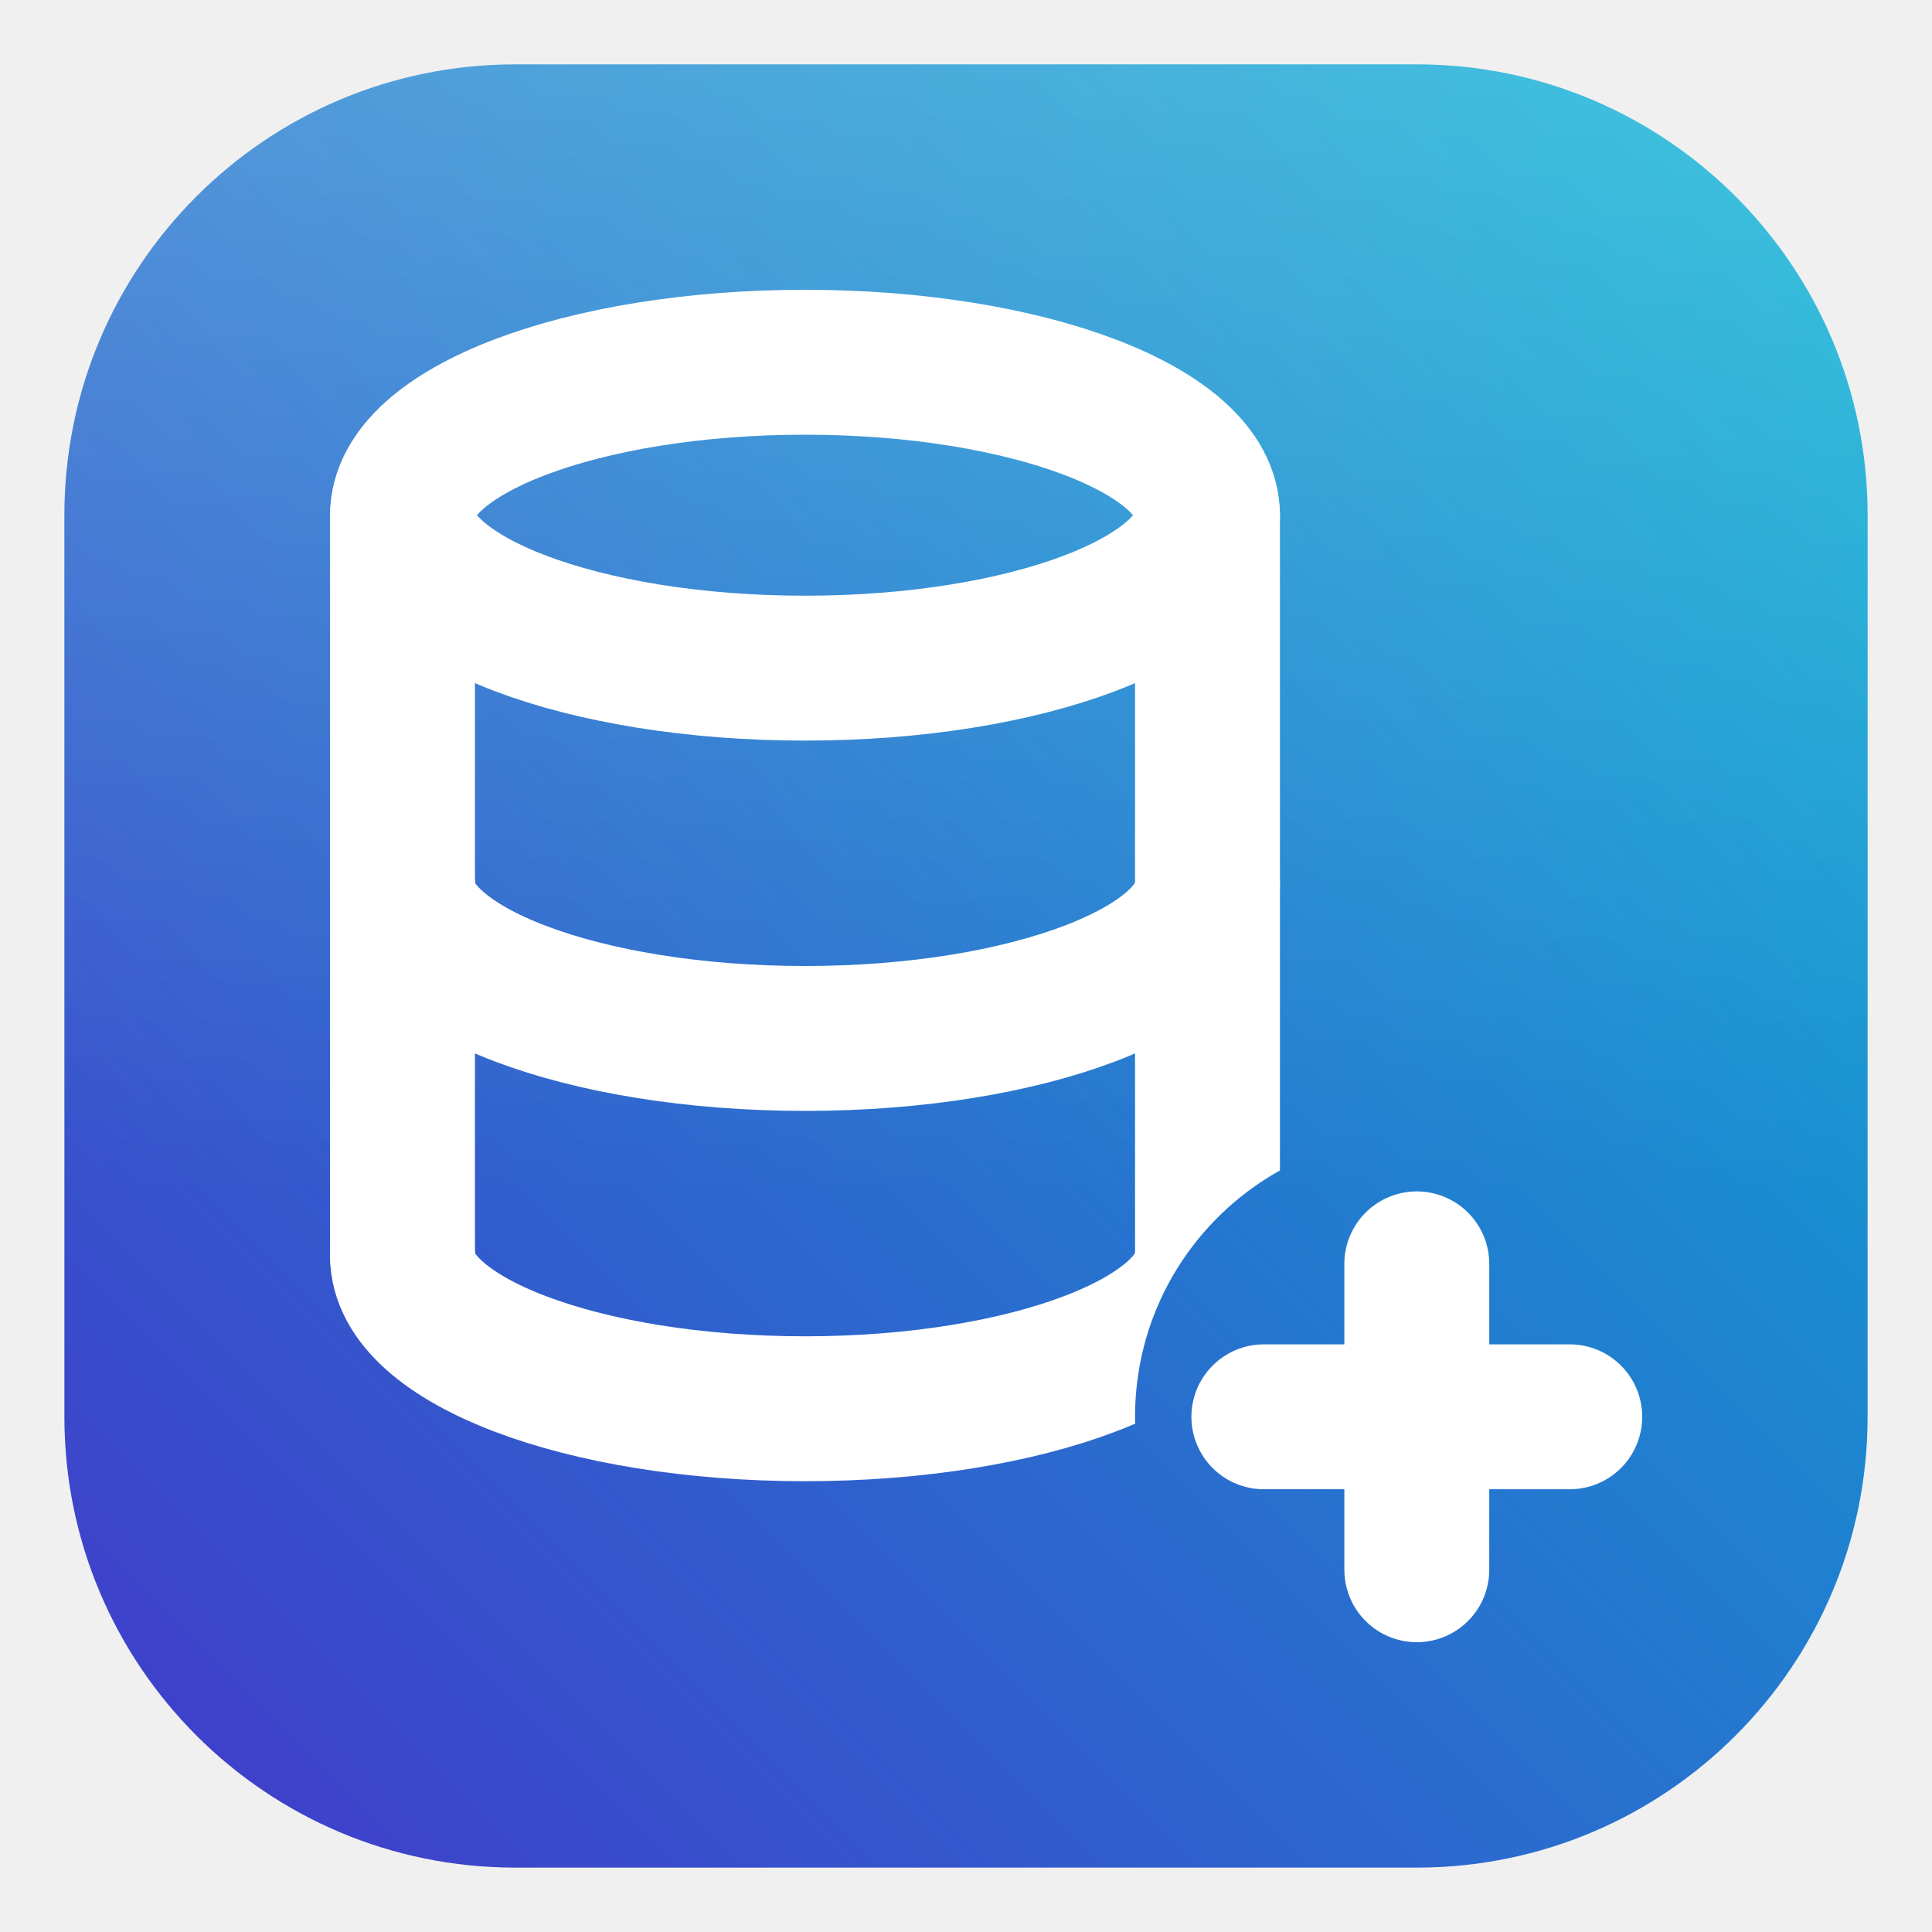
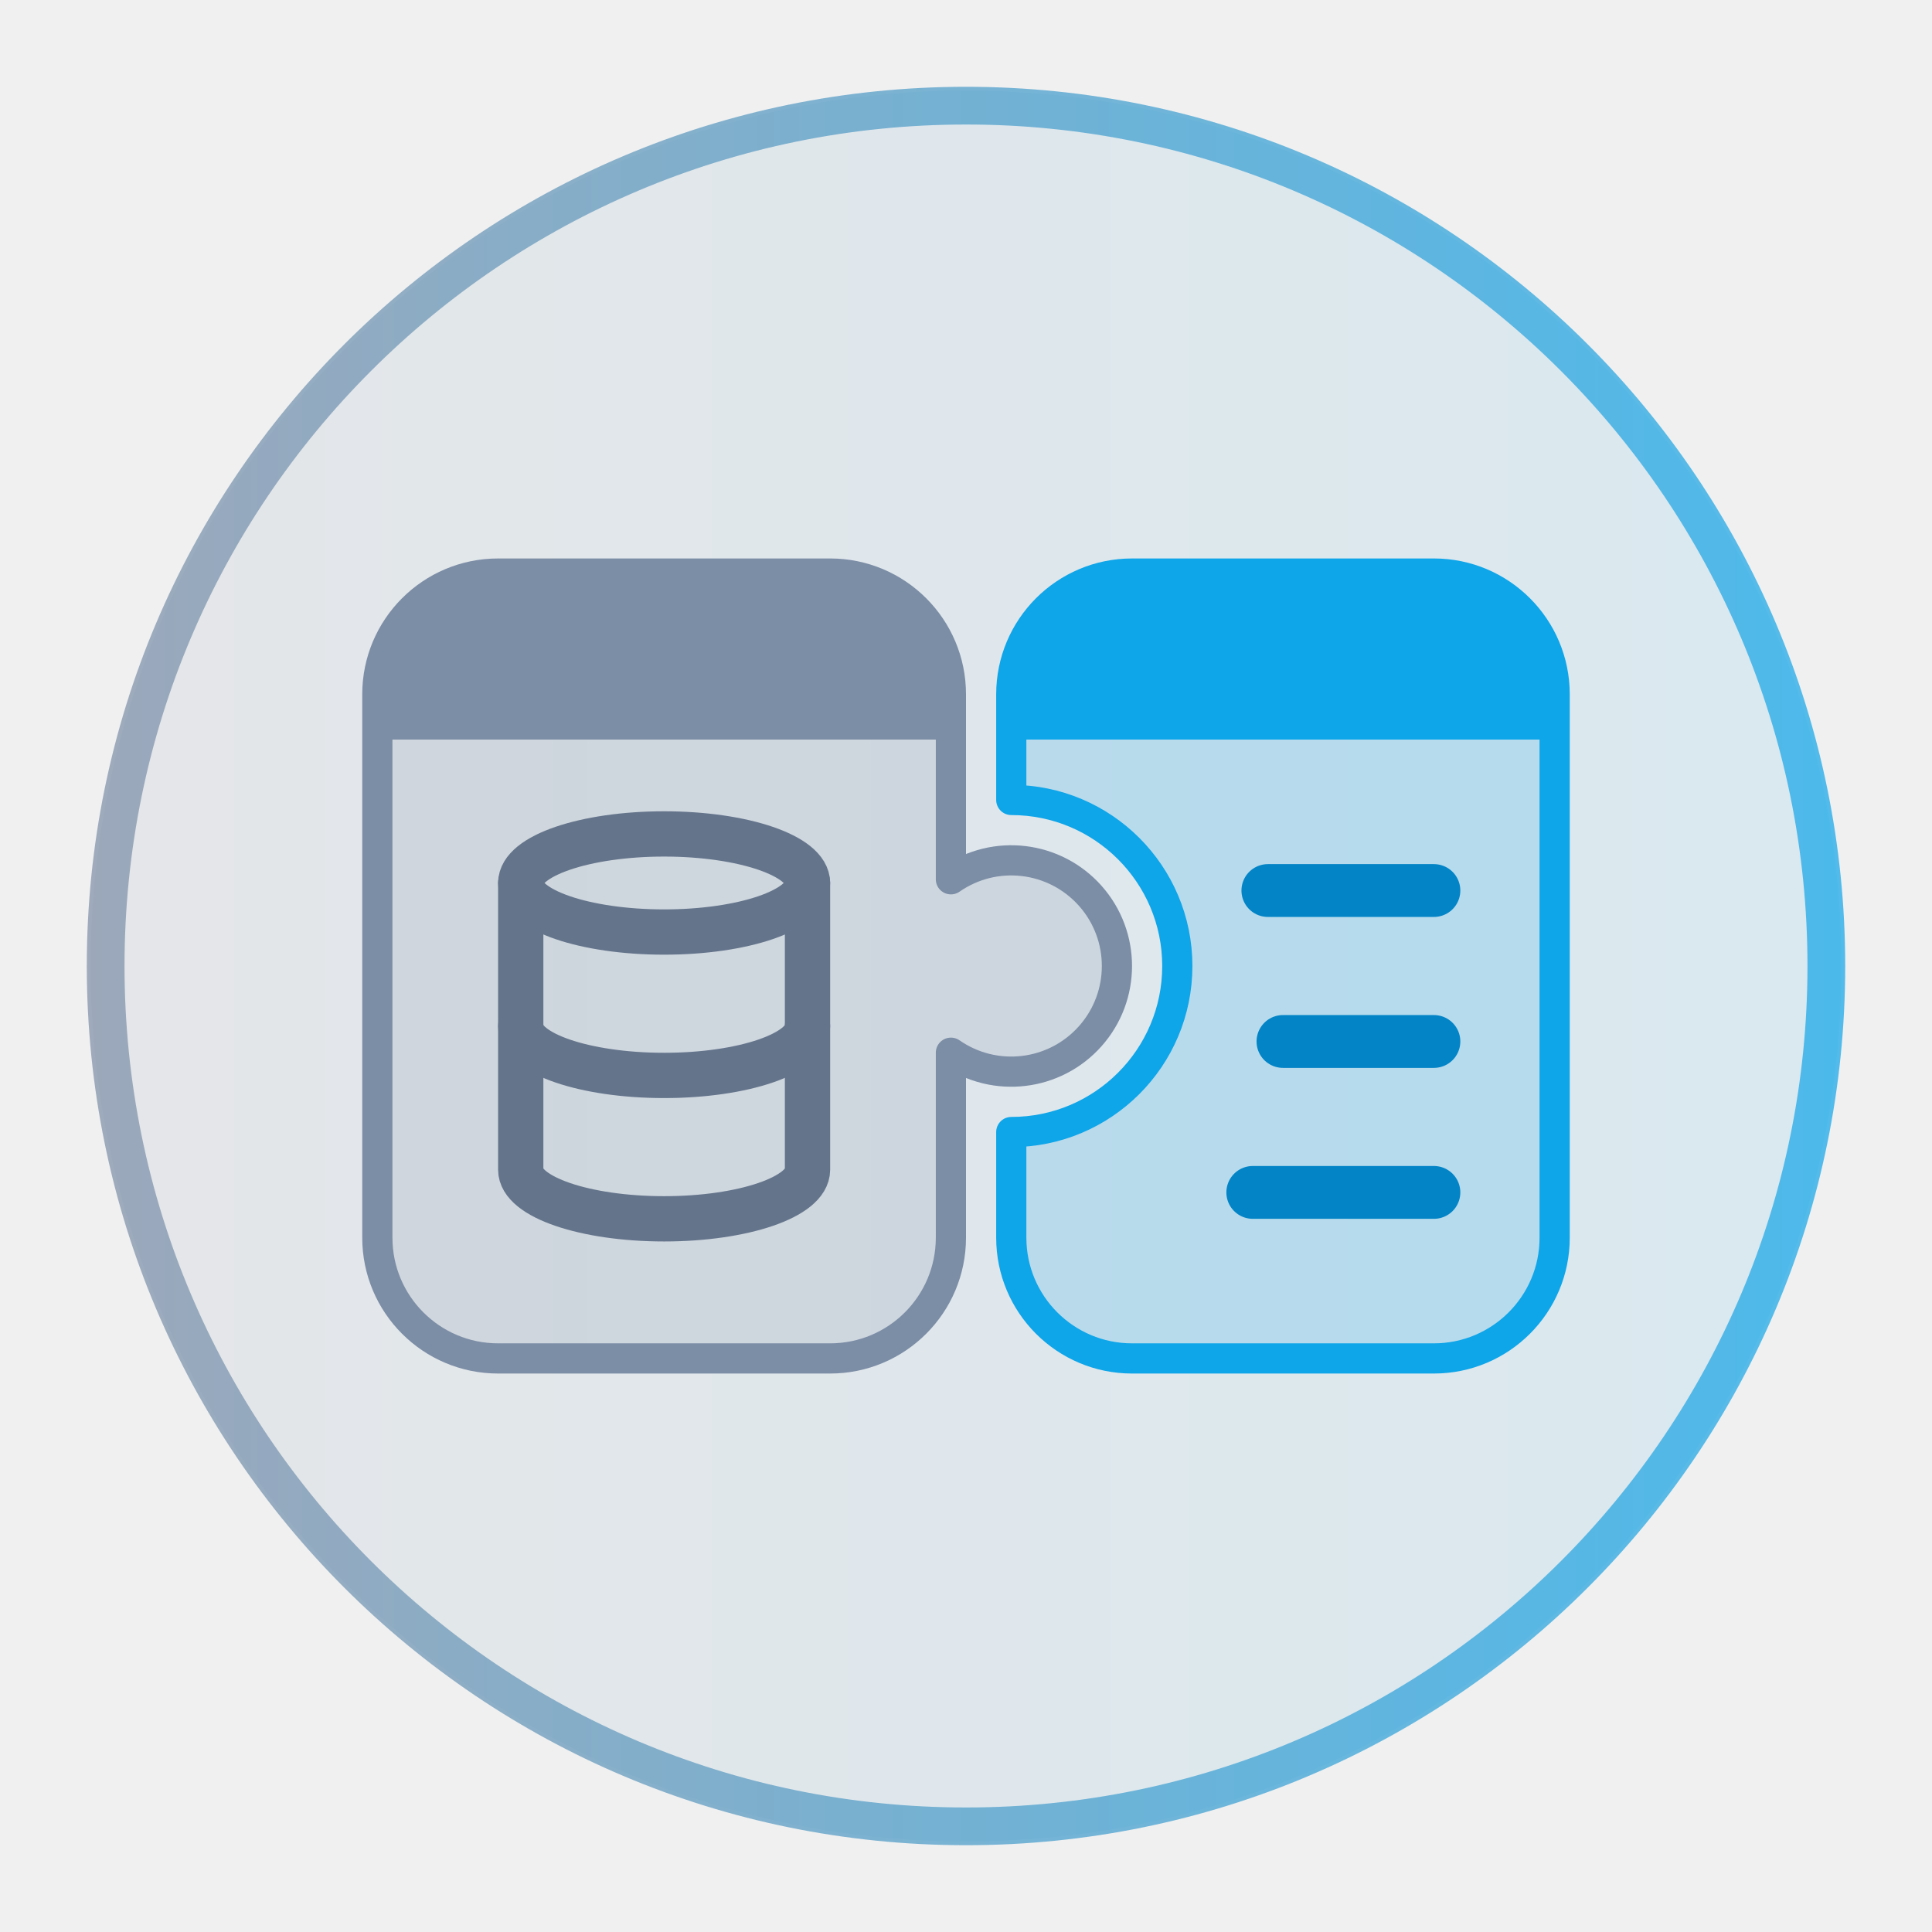
- <svg xmlns="http://www.w3.org/2000/svg" viewBox="0 0 120 120" fill="none" role="img" aria-label="typeorm-extension">
+ <svg xmlns="http://www.w3.org/2000/svg" width="256" height="256" viewBox="0 0 256 256" fill="none" role="img" aria-labelledby="te-title">
  <defs>
-     <linearGradient id="mark" x1="4" y1="116" x2="116" y2="4" gradientUnits="userSpaceOnUse">
-       <stop offset="0" stop-color="#4338ca" />
-       <stop offset="1" stop-color="#06b6d4" />
-     </linearGradient>
-     <linearGradient id="shine" x1="60" y1="4" x2="60" y2="74" gradientUnits="userSpaceOnUse">
-       <stop offset="0" stop-color="#ffffff" stop-opacity="0.22" />
-       <stop offset="1" stop-color="#ffffff" stop-opacity="0" />
+     <linearGradient id="te-ring" x1="12" y1="128" x2="244" y2="128" gradientUnits="userSpaceOnUse">
+       <stop stop-color="#7C8DA6" />
+       <stop offset="1" stop-color="#0EA5E9" />
    </linearGradient>
  </defs>
-   <rect x="4" y="4" width="112" height="112" rx="28" fill="url(#mark)" />
-   <rect x="4" y="4" width="112" height="112" rx="28" fill="url(#shine)" />
-   <g stroke="#ffffff" stroke-width="9" stroke-linecap="round">
-     <ellipse cx="50" cy="32" rx="25" ry="9.5" />
-     <path d="M25 32v46" />
-     <path d="M75 32v46" />
-     <path d="M25 55a25 9.5 0 0 0 50 0" />
-     <path d="M25 78a25 9.5 0 0 0 50 0" />
+   <circle cx="128" cy="128" r="116" fill="url(#te-ring)" fill-opacity="0.1" />
+   <circle cx="128" cy="128" r="114" stroke="url(#te-ring)" stroke-width="5" stroke-opacity="0.7" />
+   <g>
+     <animateTransform attributeName="transform" type="translate" values="26 0;26 0;-3 0;0 0" keyTimes="0;0.3;0.85;1" dur="1.3s" repeatCount="1" fill="freeze" />
+     <path d="M150 76 H190 A16 16 0 0 1 206 92 V164 A16 16 0 0 1 190 180 H150 A16 16 0 0 1 134 164 V150 A22 22 0 0 0 134 106 V92 A16 16 0 0 1 150 76 Z" fill="#0EA5E9" fill-opacity="0.18" stroke="#0EA5E9" stroke-width="4" stroke-linejoin="round" />
+     <path d="M134 98 V92 A16 16 0 0 1 150 76 H190 A16 16 0 0 1 206 92 V98 Z" fill="#0EA5E9" />
+     <g stroke="#0284C7" stroke-width="7" stroke-linecap="round">
+       <path d="M168 118 H190" />
+       <path d="M170 138 H190" />
+       <path d="M166 158 H190" />
+     </g>
  </g>
-   <circle cx="88" cy="88" r="17.5" fill="url(#mark)" />
-   <circle cx="88" cy="88" r="17.5" fill="url(#shine)" />
-   <g stroke="#ffffff" stroke-width="9" stroke-linecap="round">
-     <path d="M78.5 88h19" />
-     <path d="M88 78.5v19" />
+   <path d="M66 76 H110 A16 16 0 0 1 126 92 V116.51 A14 14 0 1 1 126 139.49 V164 A16 16 0 0 1 110 180 H66 A16 16 0 0 1 50 164 V92 A16 16 0 0 1 66 76 Z" fill="#7C8DA6" fill-opacity="0.18" stroke="#7C8DA6" stroke-width="4" stroke-linejoin="round" />
+   <path d="M50 98 V92 A16 16 0 0 1 66 76 H110 A16 16 0 0 1 126 92 V98 Z" fill="#7C8DA6" />
+   <g stroke="#64748B" stroke-width="6" stroke-linecap="round">
+     <ellipse cx="88" cy="117" rx="19" ry="6.5" />
+     <path d="M69 117 V155 A19 6.5 0 0 0 107 155 V117" />
+     <path d="M69 136 A19 6.5 0 0 0 107 136" />
  </g>
</svg>
